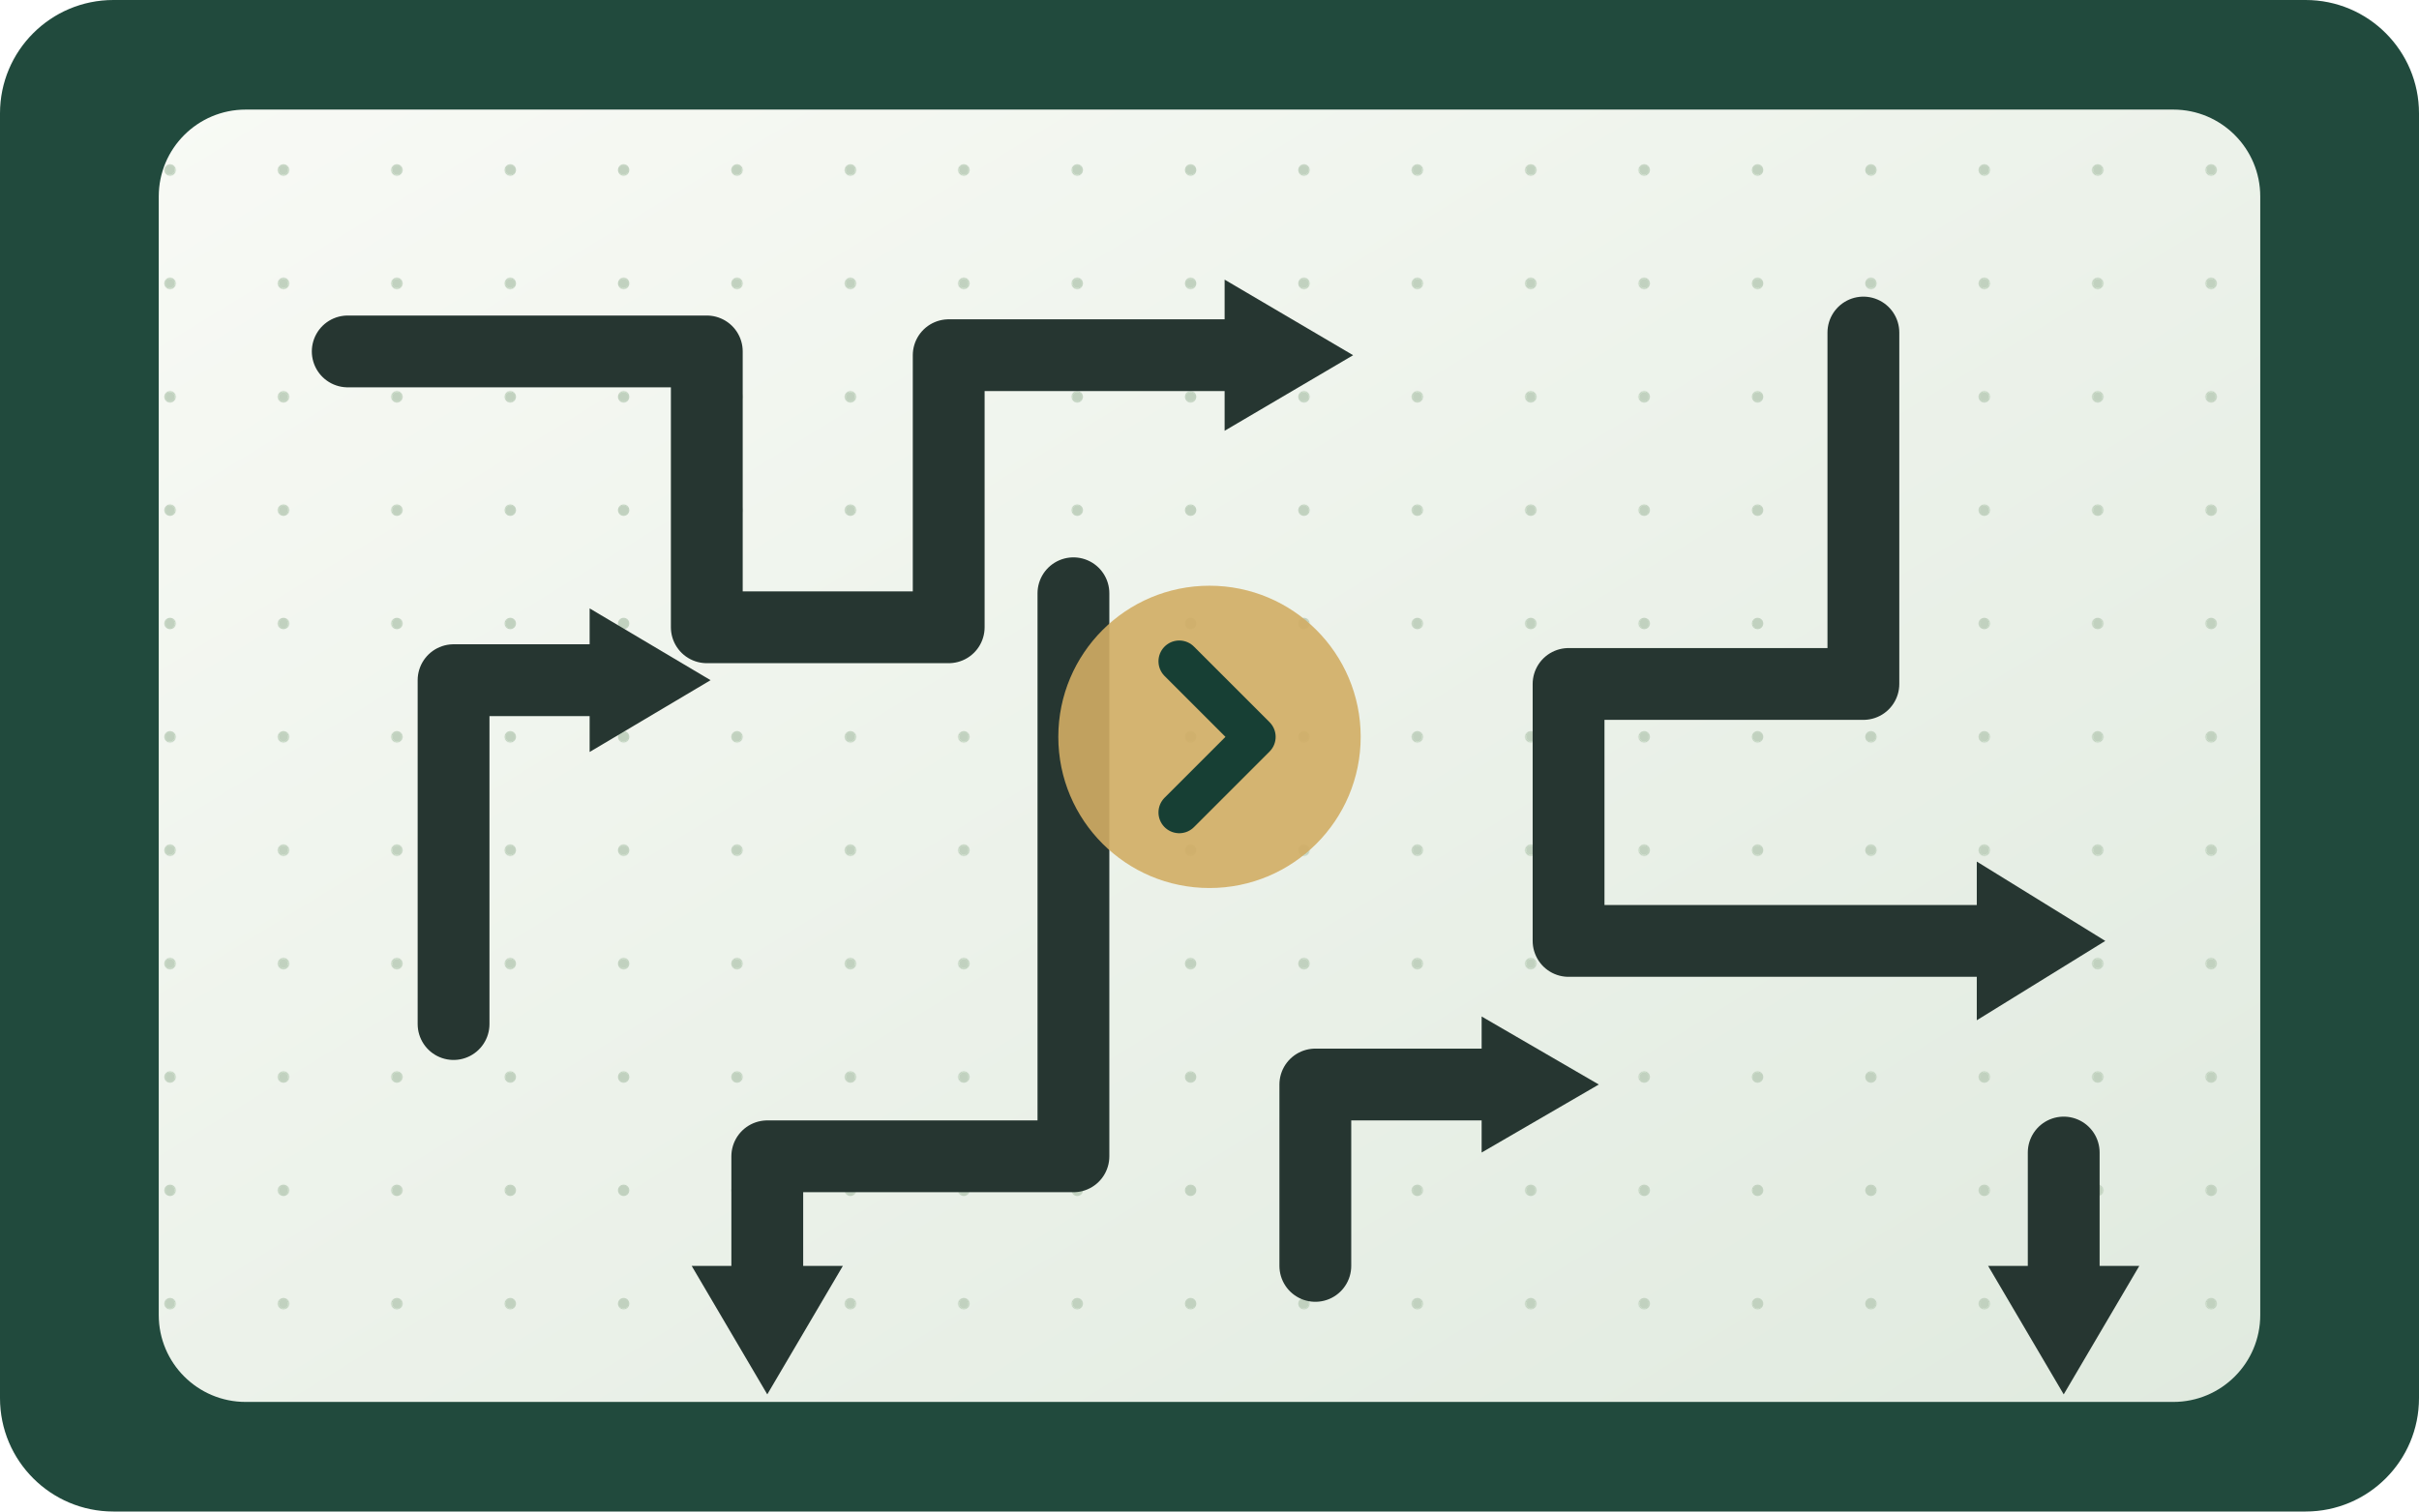
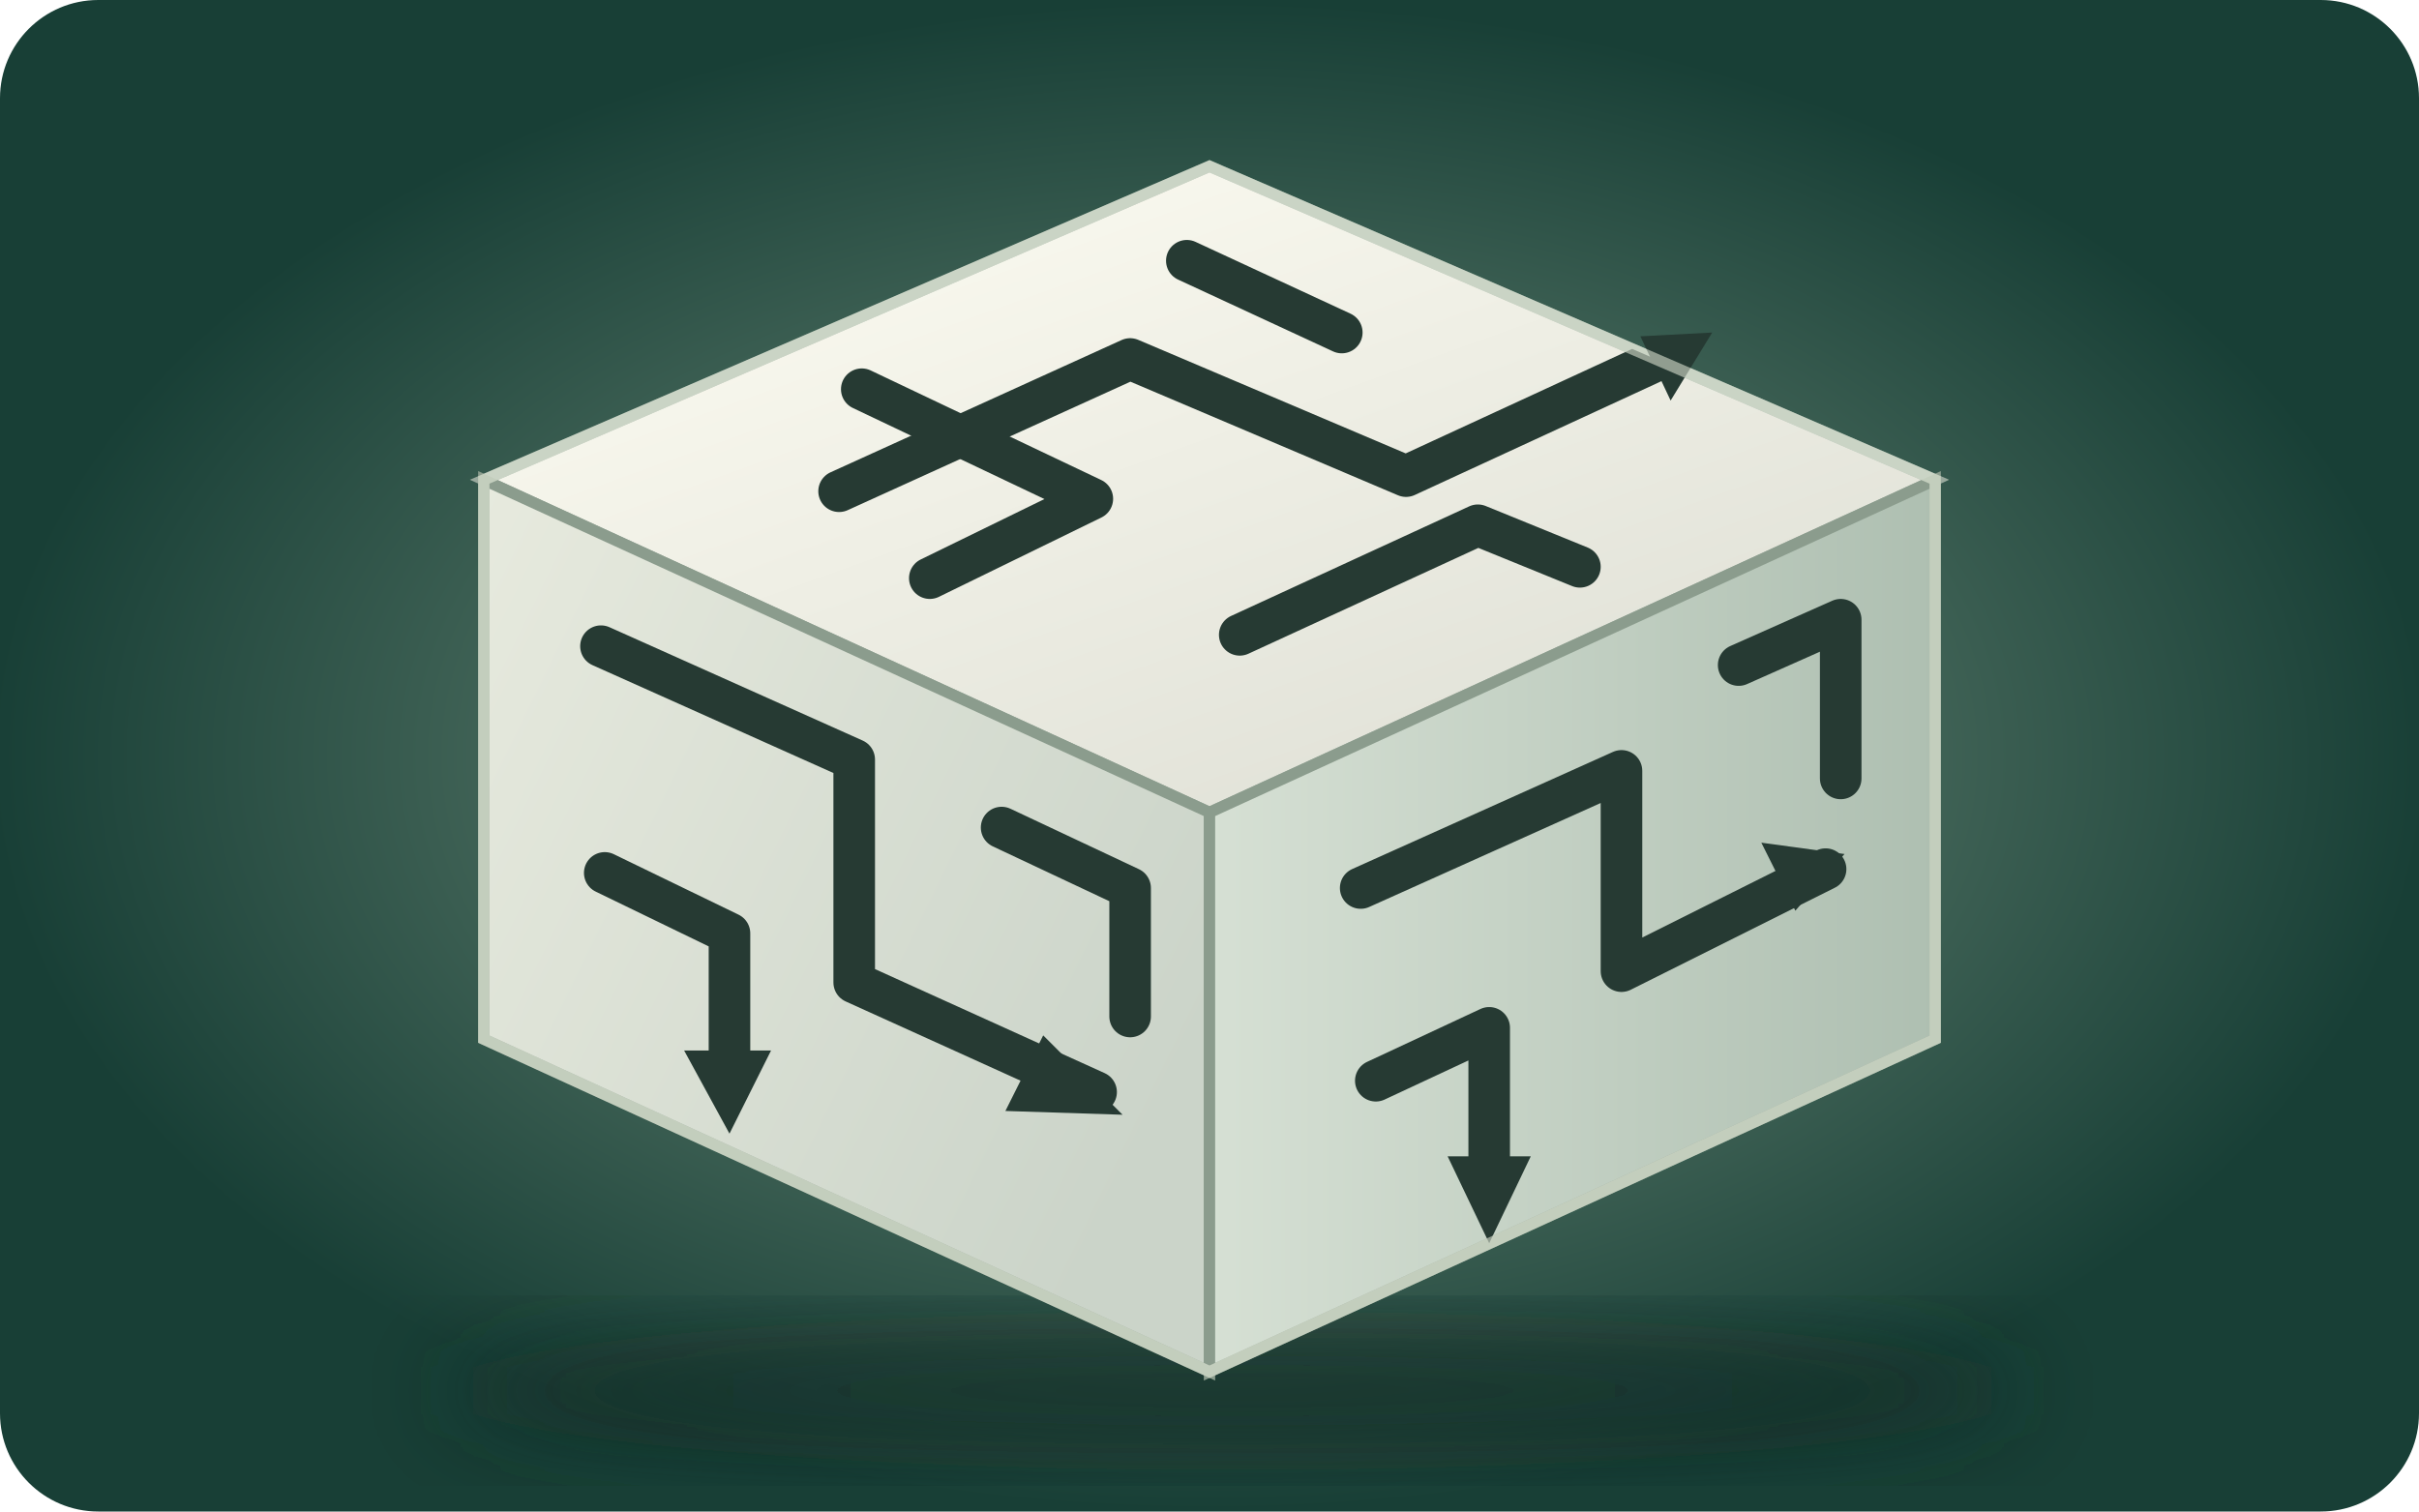
- <svg xmlns="http://www.w3.org/2000/svg" width="640" height="400" viewBox="0 0 640 400" role="img" aria-label="بازی هزارتوی پیکان‌ها">
+ <svg xmlns="http://www.w3.org/2000/svg" width="640" height="400" viewBox="0 0 640 400" role="img" aria-label="بازی مکعب پیکان‌ها، مکعب سه‌بعدی با پیکان‌های روی سه وجه">
  <defs>
-     <linearGradient id="g" x2="1" y2="1">
-       <stop stop-color="#f8faf5" />
-       <stop offset="1" stop-color="#e0eadf" />
+     <radialGradient id="bg">
+       <stop stop-color="#789482" />
+       <stop offset="1" stop-color="#183f36" />
+     </radialGradient>
+     <linearGradient id="top" x2=".8" y2="1">
+       <stop stop-color="#fffef4" />
+       <stop offset="1" stop-color="#dedfd5" />
    </linearGradient>
-     <pattern id="dots" width="30" height="30" patternUnits="userSpaceOnUse">
-       <circle cx="15" cy="15" r="1.5" fill="#c1d1bf" />
-     </pattern>
+     <linearGradient id="left" x2="1" y2=".6">
+       <stop stop-color="#e7eade" />
+       <stop offset="1" stop-color="#cbd4c9" />
+     </linearGradient>
+     <linearGradient id="right">
+       <stop stop-color="#d6e0d4" />
+       <stop offset="1" stop-color="#aebfb1" />
+     </linearGradient>
+     <clipPath id="ct">
+       <path d="M320 44 512 127 320 215 128 127Z" />
+     </clipPath>
+     <clipPath id="cl">
+       <path d="M128 127 320 215 320 363 128 275Z" />
+     </clipPath>
+     <clipPath id="cr">
+       <path d="M320 215 512 127 512 275 320 363Z" />
+     </clipPath>
+     <filter id="shadow">
+       <feGaussianBlur stdDeviation="13" />
+     </filter>
  </defs>
-   <rect width="640" height="400" rx="30" fill="#214a3d" />
-   <rect x="42" y="29" width="556" height="342" rx="23" fill="url(#g)" />
-   <rect x="42" y="29" width="556" height="342" rx="23" fill="url(#dots)" />
-   <g stroke="#263631" stroke-width="19" stroke-linecap="round" stroke-linejoin="round" fill="none">
-     <path d="M92 93 H187 V166 H251 V94 H332" />
-     <path d="M493 88 V181 H415 V249 H529" />
-     <path d="M120 271 V180 H162" />
-     <path d="M284 157 V306 H203 V338" />
-     <path d="M348 335 V287 H397" />
-     <path d="M546 305 V338" />
+   <rect width="640" height="400" rx="26" fill="url(#bg)" />
+   <ellipse cx="326" cy="368" rx="210" ry="21" fill="#09241e" opacity=".5" filter="url(#shadow)" />
+   <path d="M320 44 512 127 320 215 128 127Z" fill="url(#top)" stroke="#99a99d" stroke-width="3" />
+   <path d="M128 127 320 215 320 363 128 275Z" fill="url(#left)" stroke="#8b9c8d" stroke-width="3" />
+   <path d="M320 215 512 127 512 275 320 363Z" fill="url(#right)" stroke="#8b9c8d" stroke-width="3" />
+   <g fill="none" stroke="#263a33" stroke-width="11" stroke-linecap="round" stroke-linejoin="round">
+     <g clip-path="url(#ct)">
+       <path d="M222 130 299 95 372 126 437 96" />
+       <path d="M228 103 289 132 246 153" />
+       <path d="M328 168 391 139 418 150" />
+       <path d="M314 69 355 88" />
+     </g>
+     <g clip-path="url(#cl)">
+       <path d="M159 171 226 201 226 260 290 289" />
+       <path d="M160 231 193 247 193 283" />
+       <path d="M265 219 299 235 299 269" />
+     </g>
+     <g clip-path="url(#cr)">
+       <path d="M360 235 429 204 429 257 483 230" />
+       <path d="M364 286 394 272 394 310" />
+       <path d="M460 176 487 164 487 206" />
+     </g>
  </g>
-   <g fill="#263631">
-     <path d="M358 94 324 74V114Z" />
-     <path d="M557 249 523 228V270Z" />
-     <path d="M188 180 156 161V199Z" />
-     <path d="M203 369 183 335H223Z" />
-     <path d="M423 287 392 269V305Z" />
-     <path d="M546 369 526 335H566Z" />
+   <g fill="#263a33">
+     <path d="m453 88-19 1 8 17Z" />
+     <path d="m297 295-21-21-10 20Z" />
+     <path d="m488 226-22-3 9 18Z" />
+     <path d="m193 300-12-22 23 0Z" />
+     <path d="m394 329-11-23 22 0Z" />
  </g>
-   <circle cx="320" cy="195" r="40" fill="#d2ad64" opacity=".9" />
-   <path d="m312 175 20 20-20 20" stroke="#173f34" stroke-width="11" fill="none" stroke-linecap="round" stroke-linejoin="round" />
+   <path d="M320 44 512 127 512 275 320 363 128 275 128 127Z" fill="none" stroke="#fcffef" stroke-opacity=".5" stroke-width="3" />
</svg>
